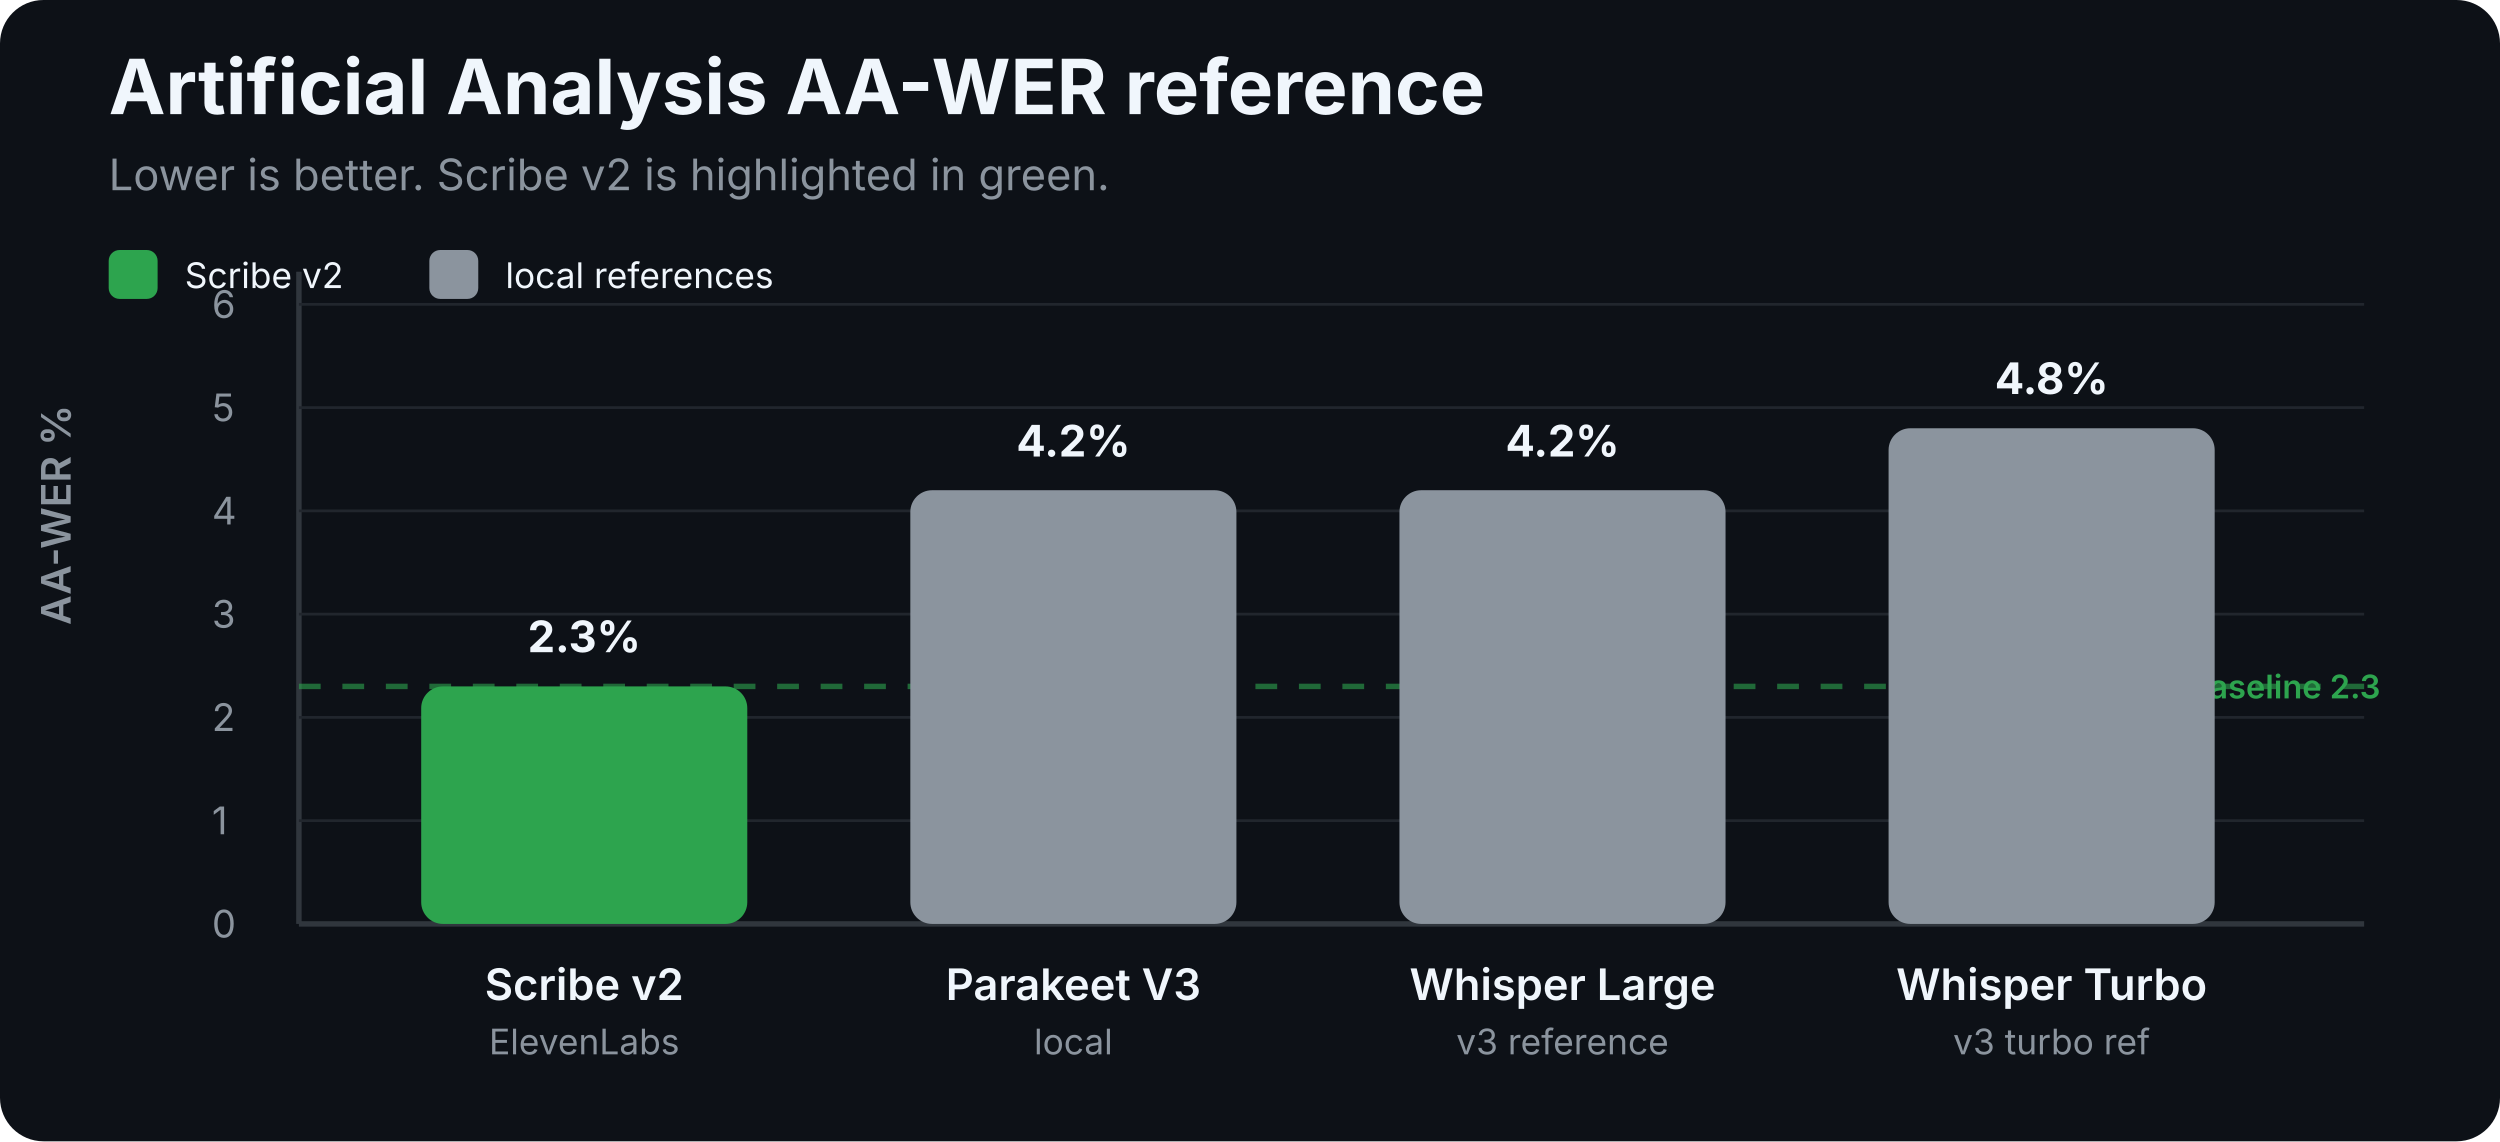
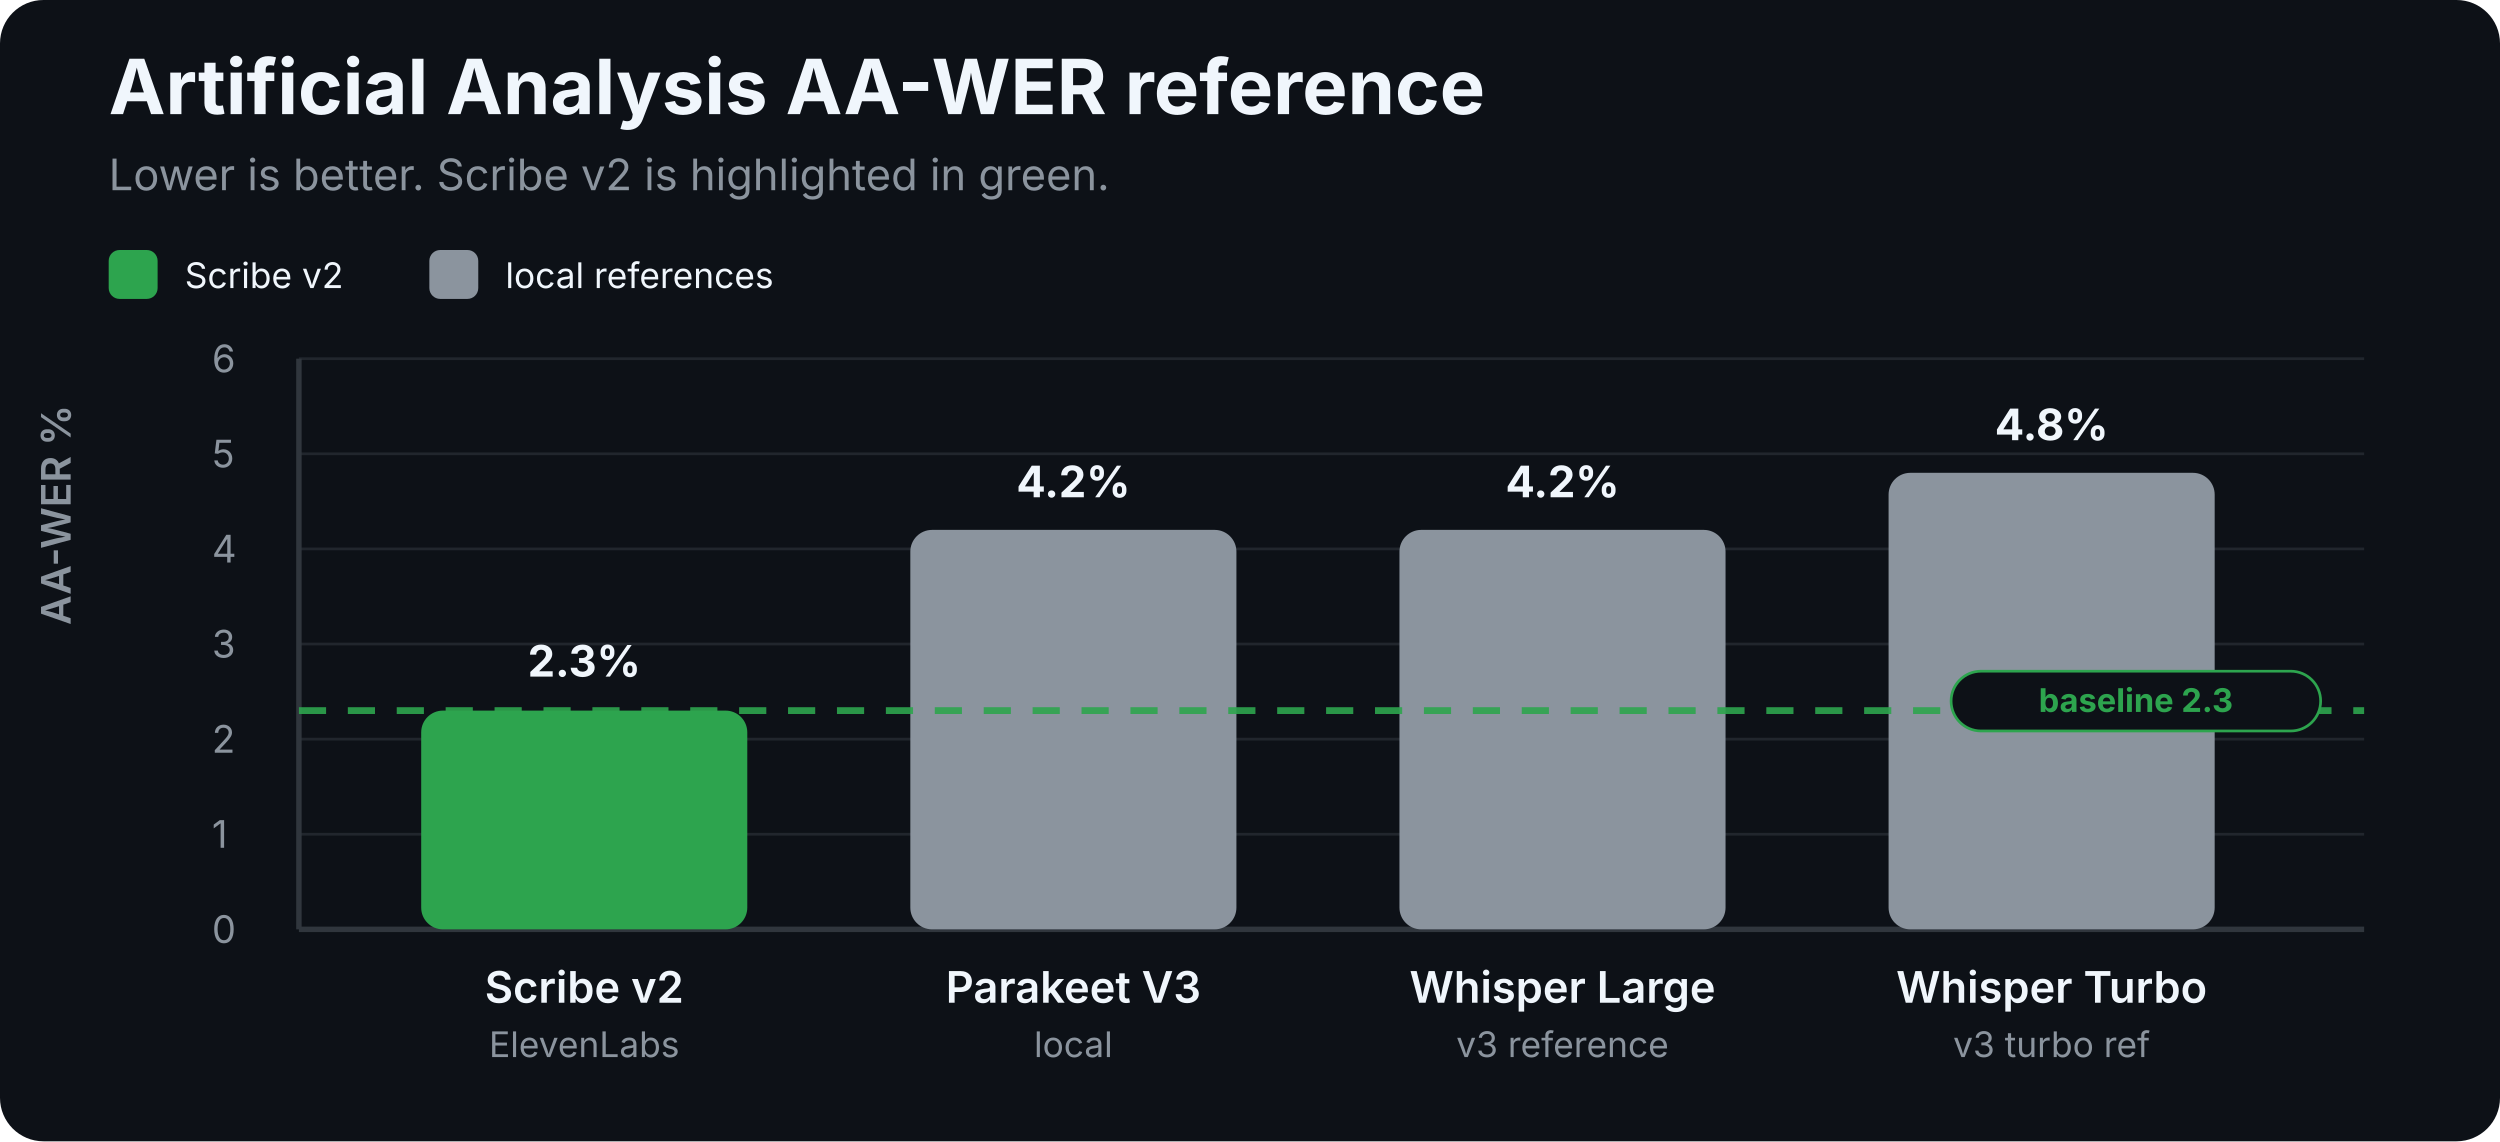
<svg xmlns="http://www.w3.org/2000/svg" width="920" height="420" viewBox="0 0 920 420" fill="none" role="img" aria-labelledby="title desc">
  <rect width="920" height="420" rx="16" fill="#0D1117" />
  <text x="40" y="42" fill="#F0F6FC" font-family="-apple-system,BlinkMacSystemFont,'Segoe UI',sans-serif" font-size="28" font-weight="700">
    Artificial Analysis AA-WER reference
  </text>
  <text x="40" y="70" fill="#8B949E" font-family="-apple-system,BlinkMacSystemFont,'Segoe UI',sans-serif" font-size="16">
    Lower is better. Scribe v2 is highlighted in green.
  </text>
-   <line x1="110" y1="100" x2="110" y2="340" stroke="#30363D" stroke-width="2" />
-   <line x1="110" y1="340" x2="870" y2="340" stroke="#30363D" stroke-width="2" />
-   <g fill="#8B949E" font-family="-apple-system,BlinkMacSystemFont,'Segoe UI',sans-serif" font-size="14">
-     <text x="78" y="345">0</text>
-     <text x="78" y="307">1</text>
-     <text x="78" y="269">2</text>
-     <text x="78" y="231">3</text>
-     <text x="78" y="193">4</text>
-     <text x="78" y="155">5</text>
-     <text x="78" y="117">6</text>
-   </g>
-   <g stroke="#21262D" stroke-width="1">
-     <line x1="110" y1="302" x2="870" y2="302" />
-     <line x1="110" y1="264" x2="870" y2="264" />
-     <line x1="110" y1="226" x2="870" y2="226" />
-     <line x1="110" y1="188" x2="870" y2="188" />
-     <line x1="110" y1="150" x2="870" y2="150" />
-     <line x1="110" y1="112" x2="870" y2="112" />
-   </g>
-   <line x1="110" y1="252.6" x2="870" y2="252.6" stroke="#2DA44E" stroke-width="2" stroke-dasharray="8 8" opacity="0.6" />
-   <text x="876" y="257" fill="#2DA44E" font-family="-apple-system,BlinkMacSystemFont,'Segoe UI',sans-serif" font-size="12" font-weight="600" text-anchor="end">
-     Scribe baseline 2.3
-   </text>
-   <g font-family="-apple-system,BlinkMacSystemFont,'Segoe UI',sans-serif">
-     <rect x="155" y="252.6" width="120" height="87.4" rx="8" fill="#2DA44E" />
-     <text x="215" y="240" fill="#F0F6FC" font-size="16" font-weight="700" text-anchor="middle">2.3%</text>
-     <text x="215" y="368" fill="#F0F6FC" font-size="16" font-weight="600" text-anchor="middle">Scribe v2</text>
-     <text x="215" y="388" fill="#8B949E" font-size="13" text-anchor="middle">ElevenLabs</text>
-     <rect x="335" y="180.4" width="120" height="159.6" rx="8" fill="#8B949E" />
-     <text x="395" y="168" fill="#F0F6FC" font-size="16" font-weight="700" text-anchor="middle">4.2%</text>
-     <text x="395" y="368" fill="#F0F6FC" font-size="16" font-weight="600" text-anchor="middle">Parakeet V3</text>
-     <text x="395" y="388" fill="#8B949E" font-size="13" text-anchor="middle">local</text>
-     <rect x="515" y="180.4" width="120" height="159.6" rx="8" fill="#8B949E" />
-     <text x="575" y="168" fill="#F0F6FC" font-size="16" font-weight="700" text-anchor="middle">4.2%</text>
-     <text x="575" y="368" fill="#F0F6FC" font-size="16" font-weight="600" text-anchor="middle">Whisper Large</text>
-     <text x="575" y="388" fill="#8B949E" font-size="13" text-anchor="middle">v3 reference</text>
-     <rect x="695" y="157.6" width="120" height="182.4" rx="8" fill="#8B949E" />
-     <text x="755" y="145" fill="#F0F6FC" font-size="16" font-weight="700" text-anchor="middle">4.8%</text>
-     <text x="755" y="368" fill="#F0F6FC" font-size="16" font-weight="600" text-anchor="middle">Whisper Turbo</text>
-     <text x="755" y="388" fill="#8B949E" font-size="13" text-anchor="middle">v3 turbo ref</text>
-   </g>
-   <text x="26" y="230" transform="rotate(-90 26 230)" fill="#8B949E" font-family="-apple-system,BlinkMacSystemFont,'Segoe UI',sans-serif" font-size="15" font-weight="600">
-     AA-WER %
-   </text>
  <g transform="translate(40 92)">
    <rect x="0" y="0" width="18" height="18" rx="4" fill="#2DA44E" />
    <text x="28" y="14" fill="#F0F6FC" font-family="-apple-system,BlinkMacSystemFont,'Segoe UI',sans-serif" font-size="13">Scribe v2</text>
    <rect x="118" y="0" width="18" height="18" rx="4" fill="#8B949E" />
    <text x="146" y="14" fill="#F0F6FC" font-family="-apple-system,BlinkMacSystemFont,'Segoe UI',sans-serif" font-size="13">local references</text>
  </g>
+   <g fill="#8B949E" font-family="-apple-system,BlinkMacSystemFont,'Segoe UI',sans-serif" font-size="14">
+     <text x="78" y="347">0</text>
+     <text x="78" y="312">1</text>
+     <text x="78" y="277">2</text>
+     <text x="78" y="242">3</text>
+     <text x="78" y="207">4</text>
+     <text x="78" y="172">5</text>
+     <text x="78" y="137">6</text>
+   </g>
+   <g stroke="#21262D" stroke-width="1">
+     <line x1="110" y1="307" x2="870" y2="307" />
+     <line x1="110" y1="272" x2="870" y2="272" />
+     <line x1="110" y1="237" x2="870" y2="237" />
+     <line x1="110" y1="202" x2="870" y2="202" />
+     <line x1="110" y1="167" x2="870" y2="167" />
+     <line x1="110" y1="132" x2="870" y2="132" />
+   </g>
+   <line x1="110" y1="132" x2="110" y2="342" stroke="#30363D" stroke-width="2" />
+   <line x1="110" y1="342" x2="870" y2="342" stroke="#30363D" stroke-width="2" />
+   <g font-family="-apple-system,BlinkMacSystemFont,'Segoe UI',sans-serif">
+     <rect x="155" y="261.5" width="120" height="80.5" rx="8" fill="#2DA44E" />
+     <text x="215" y="249" fill="#F0F6FC" font-size="16" font-weight="700" text-anchor="middle">2.3%</text>
+     <text x="215" y="369" fill="#F0F6FC" font-size="16" font-weight="600" text-anchor="middle">Scribe v2</text>
+     <text x="215" y="389" fill="#8B949E" font-size="13" text-anchor="middle">ElevenLabs</text>
+     <rect x="335" y="195" width="120" height="147" rx="8" fill="#8B949E" />
+     <text x="395" y="183" fill="#F0F6FC" font-size="16" font-weight="700" text-anchor="middle">4.2%</text>
+     <text x="395" y="369" fill="#F0F6FC" font-size="16" font-weight="600" text-anchor="middle">Parakeet V3</text>
+     <text x="395" y="389" fill="#8B949E" font-size="13" text-anchor="middle">local</text>
+     <rect x="515" y="195" width="120" height="147" rx="8" fill="#8B949E" />
+     <text x="575" y="183" fill="#F0F6FC" font-size="16" font-weight="700" text-anchor="middle">4.2%</text>
+     <text x="575" y="369" fill="#F0F6FC" font-size="16" font-weight="600" text-anchor="middle">Whisper Large</text>
+     <text x="575" y="389" fill="#8B949E" font-size="13" text-anchor="middle">v3 reference</text>
+     <rect x="695" y="174" width="120" height="168" rx="8" fill="#8B949E" />
+     <text x="755" y="162" fill="#F0F6FC" font-size="16" font-weight="700" text-anchor="middle">4.8%</text>
+     <text x="755" y="369" fill="#F0F6FC" font-size="16" font-weight="600" text-anchor="middle">Whisper Turbo</text>
+     <text x="755" y="389" fill="#8B949E" font-size="13" text-anchor="middle">v3 turbo ref</text>
+   </g>
+   <line x1="110" y1="261.5" x2="870" y2="261.5" stroke="#2DA44E" stroke-width="2.5" stroke-dasharray="10 8" opacity="0.9" />
+   <rect x="718" y="247" width="136" height="22" rx="11" fill="#0D1117" stroke="#2DA44E" stroke-width="1" />
+   <text x="786" y="262" fill="#2DA44E" font-family="-apple-system,BlinkMacSystemFont,'Segoe UI',sans-serif" font-size="12" font-weight="700" text-anchor="middle">
+     baseline 2.3
+   </text>
+   <text x="26" y="230" transform="rotate(-90 26 230)" fill="#8B949E" font-family="-apple-system,BlinkMacSystemFont,'Segoe UI',sans-serif" font-size="15" font-weight="600">
+     AA-WER %
+   </text>
</svg>
